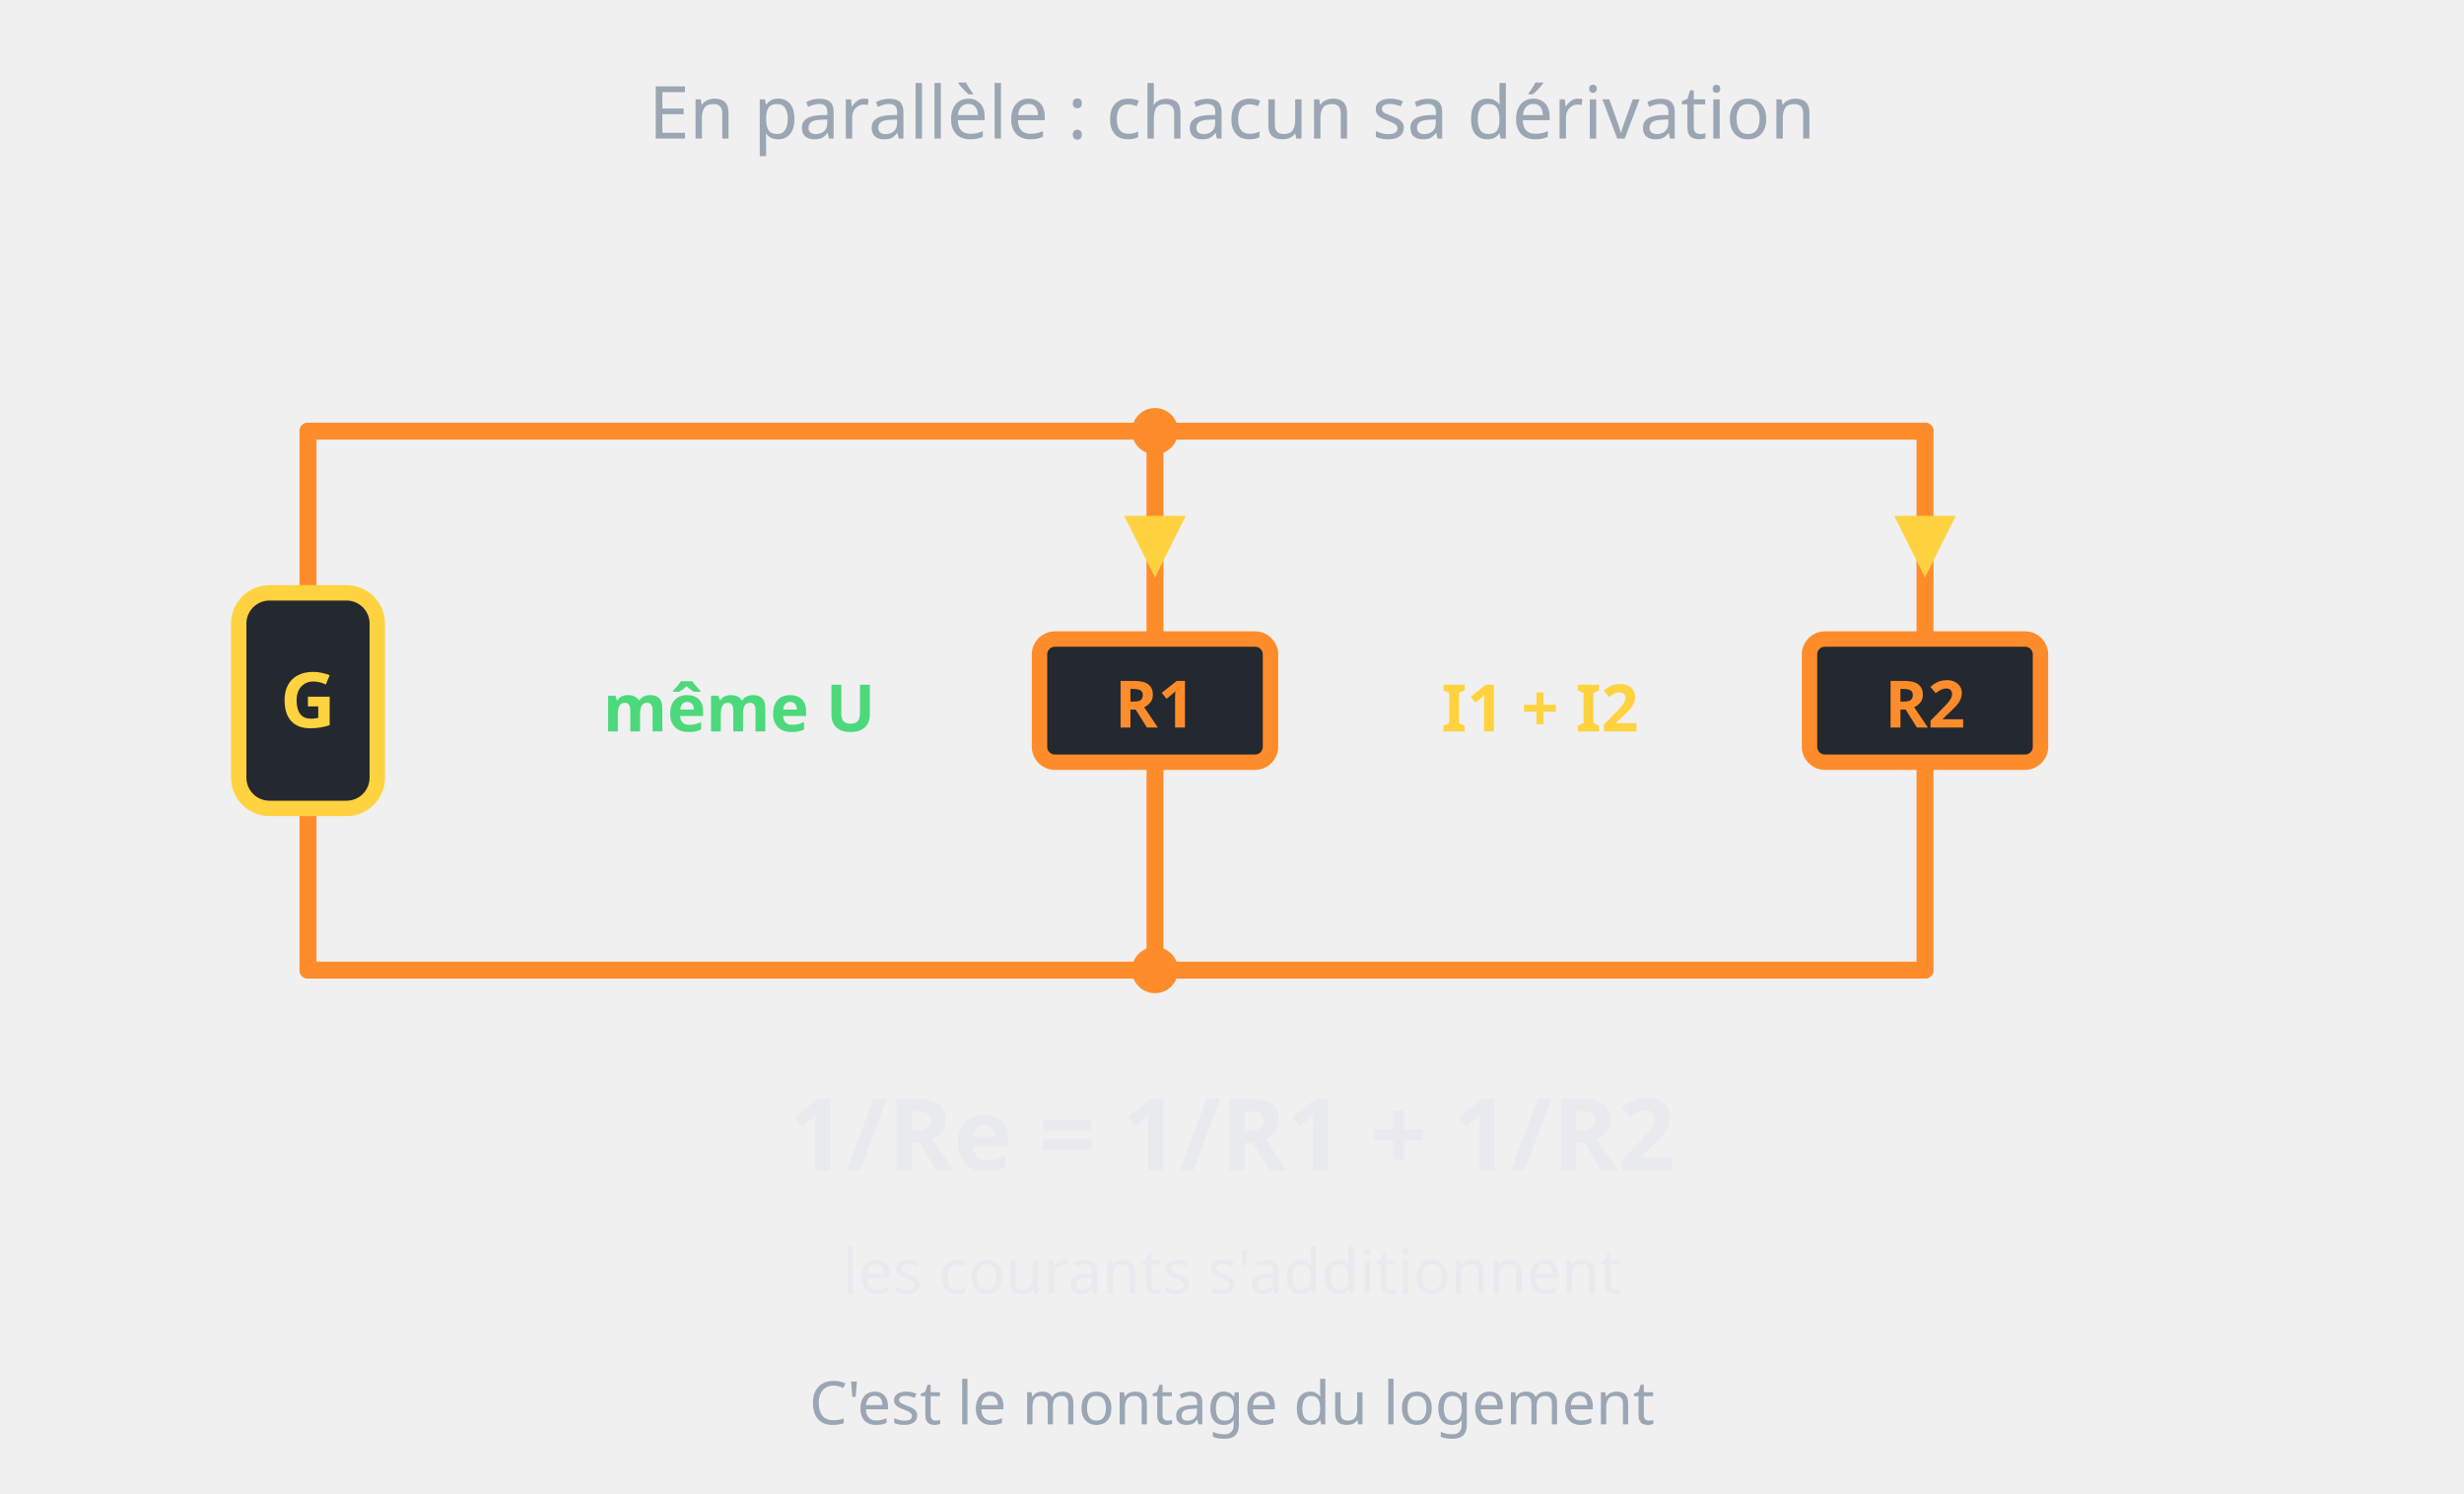
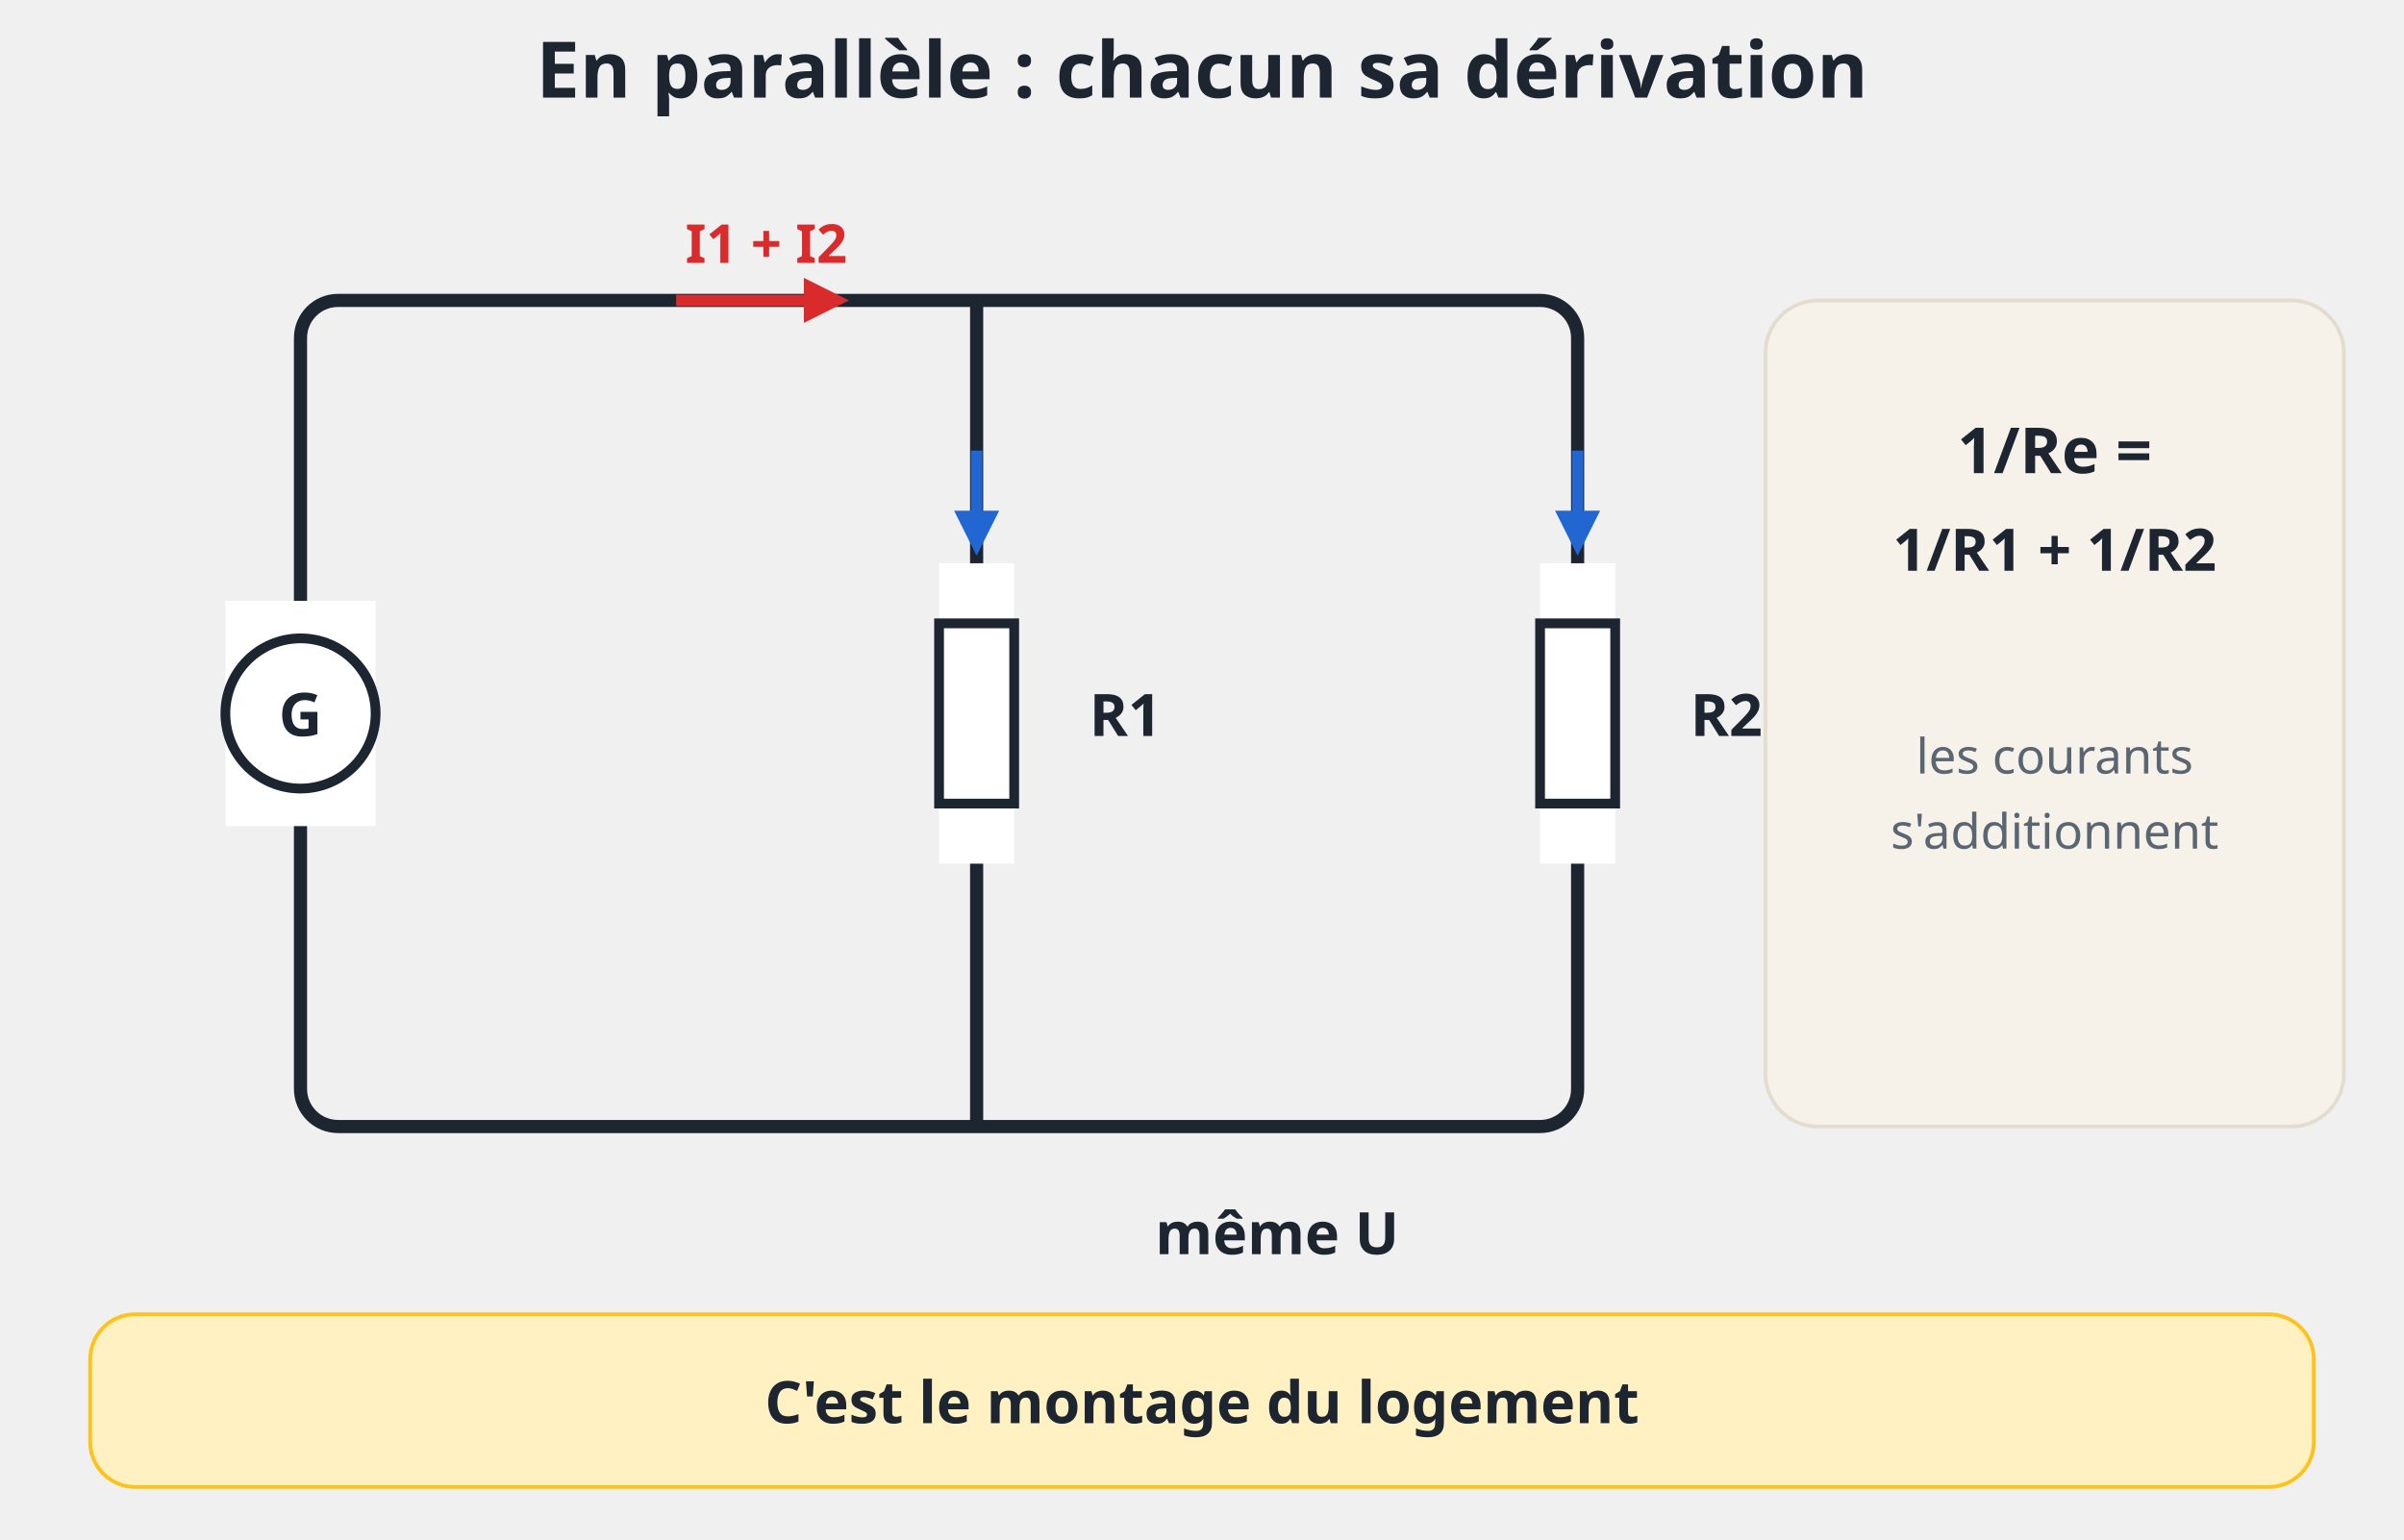
- <svg xmlns="http://www.w3.org/2000/svg" viewBox="0 0 320 194" font-family="'Segoe UI',system-ui,sans-serif" role="img" aria-label="Montage en parallèle : chaque récepteur a sa dérivation entre les deux mêmes points, la même tension pour tous, les courants s'additionnent, 1/Re = 1/R1 + 1/R2">
-   <text x="160" y="18" text-anchor="middle" font-size="9.5" fill="#9aa6b3" font-weight="normal">En parallèle : chacun sa dérivation</text>
-   <polyline points="40,56 250,56" fill="none" stroke="#ff8c2b" stroke-width="2.2" stroke-linecap="round" stroke-linejoin="round" />
-   <polyline points="40,126 250,126" fill="none" stroke="#ff8c2b" stroke-width="2.2" stroke-linecap="round" stroke-linejoin="round" />
-   <polyline points="40,56 40,126" fill="none" stroke="#ff8c2b" stroke-width="2.2" stroke-linecap="round" stroke-linejoin="round" />
-   <rect x="31" y="77" width="18" height="28" rx="4" fill="#24282f" stroke="#ffd23f" stroke-width="2" />
-   <text x="40" y="94.5" text-anchor="middle" font-size="10" fill="#ffd23f" font-weight="bold">G</text>
-   <polyline points="150,56 150,126" fill="none" stroke="#ff8c2b" stroke-width="2.2" stroke-linecap="round" stroke-linejoin="round" />
-   <rect x="135.0" y="83" width="30" height="16" rx="2" fill="#24282f" stroke="#ff8c2b" stroke-width="2" />
-   <text x="150" y="94.5" text-anchor="middle" font-size="8.5" fill="#ff8c2b" font-weight="bold">R1</text>
-   <polygon points="150,75 146,67 154,67" fill="#ffd23f" />
-   <polyline points="250,56 250,126" fill="none" stroke="#ff8c2b" stroke-width="2.2" stroke-linecap="round" stroke-linejoin="round" />
-   <rect x="235.0" y="83" width="30" height="16" rx="2" fill="#24282f" stroke="#ff8c2b" stroke-width="2" />
-   <text x="250" y="94.5" text-anchor="middle" font-size="8.5" fill="#ff8c2b" font-weight="bold">R2</text>
-   <polygon points="250,75 246,67 254,67" fill="#ffd23f" />
-   <circle cx="150" cy="56" r="3" fill="#ff8c2b" />
-   <circle cx="150" cy="126" r="3" fill="#ff8c2b" />
-   <text x="96" y="95" text-anchor="middle" font-size="8.5" fill="#4cd97b" font-weight="bold">même U</text>
-   <text x="200" y="95" text-anchor="middle" font-size="8.5" fill="#ffd23f" font-weight="bold">I1 + I2</text>
-   <text x="160" y="152" text-anchor="middle" font-size="13" fill="#e8eaed" font-weight="bold">1/Re = 1/R1 + 1/R2</text>
-   <text x="160" y="168" text-anchor="middle" font-size="8" fill="#e8eaed" font-weight="normal">les courants s'additionnent</text>
-   <text x="160" y="185" text-anchor="middle" font-size="7.8" fill="#9aa6b3" font-weight="normal">C'est le montage du logement</text>
+ <svg xmlns="http://www.w3.org/2000/svg" viewBox="0 0 640 410" font-family="'Segoe UI',system-ui,sans-serif" role="img" aria-label="Deux résistances R1 et R2 en parallèle sur un générateur G : même tension pour chacune, les courants s'additionnent, 1 sur Re égale 1 sur R1 plus 1 sur R2. C'est le montage du logement">
+   <defs>
+     <linearGradient id="corps" x1="0" y1="0" x2="1" y2="0">
+       <stop offset="0" stop-color="#eef0f2" />
+       <stop offset=".5" stop-color="#fdfdfd" />
+       <stop offset="1" stop-color="#dfe2e6" />
+     </linearGradient>
+     <linearGradient id="nez" x1="0" y1="0" x2="0" y2="1">
+       <stop offset="0" stop-color="#ffffff" />
+       <stop offset="1" stop-color="#e9ebee" />
+     </linearGradient>
+     <linearGradient id="manette" x1="0" y1="0" x2="0" y2="1">
+       <stop offset="0" stop-color="#4a5058" />
+       <stop offset="1" stop-color="#23272c" />
+     </linearGradient>
+     <radialGradient id="vis" cx=".4" cy=".35" r=".7">
+       <stop offset="0" stop-color="#f1f2f4" />
+       <stop offset="1" stop-color="#8d949c" />
+     </radialGradient>
+     <linearGradient id="cuivreH" x1="0" y1="0" x2="0" y2="1">
+       <stop offset="0" stop-color="#f0b77a" />
+       <stop offset=".5" stop-color="#c9782f" />
+       <stop offset="1" stop-color="#8f4f17" />
+     </linearGradient>
+     <linearGradient id="cuivreV" x1="0" y1="0" x2="1" y2="0">
+       <stop offset="0" stop-color="#8f4f17" />
+       <stop offset=".45" stop-color="#f0b77a" />
+       <stop offset="1" stop-color="#9a5a1f" />
+     </linearGradient>
+     <linearGradient id="acierH" x1="0" y1="0" x2="0" y2="1">
+       <stop offset="0" stop-color="#f4f5f7" />
+       <stop offset=".5" stop-color="#aab1b9" />
+       <stop offset="1" stop-color="#7d858e" />
+     </linearGradient>
+     <linearGradient id="cylH" x1="0" y1="0" x2="0" y2="1">
+       <stop offset="0" stop-color="#d9dde1" />
+       <stop offset=".35" stop-color="#ffffff" />
+       <stop offset="1" stop-color="#c3c8ce" />
+     </linearGradient>
+     <linearGradient id="gaineV" x1="0" y1="0" x2="1" y2="0">
+       <stop offset="0" stop-color="#a81d1d" />
+       <stop offset=".4" stop-color="#ef4a4a" />
+       <stop offset="1" stop-color="#b02020" />
+     </linearGradient>
+     <linearGradient id="chaud" x1="0" y1="0" x2="1" y2="0">
+       <stop offset="0" stop-color="#3a3f46" />
+       <stop offset=".5" stop-color="#e8590c" />
+       <stop offset="1" stop-color="#ff3b1f" />
+     </linearGradient>
+     <linearGradient id="icta" x1="0" y1="0" x2="0" y2="1">
+       <stop offset="0" stop-color="#8d949c" />
+       <stop offset=".3" stop-color="#dfe3e7" />
+       <stop offset="1" stop-color="#6b727a" />
+     </linearGradient>
+     <linearGradient id="tpc" x1="0" y1="0" x2="0" y2="1">
+       <stop offset="0" stop-color="#b02020" />
+       <stop offset=".3" stop-color="#ff6b5e" />
+       <stop offset="1" stop-color="#8e1414" />
+     </linearGradient>
+     <linearGradient id="irl" x1="0" y1="0" x2="0" y2="1">
+       <stop offset="0" stop-color="#aab1b9" />
+       <stop offset=".3" stop-color="#f1f3f5" />
+       <stop offset="1" stop-color="#8d949c" />
+     </linearGradient>
+     <linearGradient id="terre" x1="0" y1="0" x2="0" y2="1">
+       <stop offset="0" stop-color="#c9a877" />
+       <stop offset="1" stop-color="#a98557" />
+     </linearGradient>
+     <pattern id="vj" width="16" height="16" patternUnits="userSpaceOnUse" patternTransform="rotate(35)">
+       <rect width="16" height="16" fill="#2e9e4f" />
+       <rect width="7" height="16" fill="#f2d21a" />
+     </pattern>
+     <filter id="ombre" x="-15%" y="-15%" width="130%" height="140%">
+       <feDropShadow dx="0" dy="4" stdDeviation="4" flood-color="#1b2430" flood-opacity=".25" />
+     </filter>
+     <g id="borne">
+       <rect x="-12" y="-12" width="24" height="24" rx="4" fill="#2b3036" />
+       <circle r="8" fill="url(#vis)" />
+       <rect x="-6" y="-1.2" width="12" height="2.4" rx="1" fill="#5a616a" transform="rotate(-25)" />
+     </g>
+     <linearGradient id="cellule" x1="0" y1="0" x2="1" y2="1">
+       <stop offset="0" stop-color="#2b4a8a" />
+       <stop offset="1" stop-color="#16285a" />
+     </linearGradient>
+     <linearGradient id="cuve" x1="0" y1="0" x2="0" y2="1">
+       <stop offset="0" stop-color="#ff6b5e" />
+       <stop offset=".55" stop-color="#ffb3a0" />
+       <stop offset="1" stop-color="#7fb8f0" />
+     </linearGradient>
+   </defs>
+   <text x="320.0" y="26" text-anchor="middle" font-size="20.8" font-weight="800" fill="#1c2530">En parallèle : chacun sa dérivation</text>
+   <rect x="80" y="80" width="340" height="220" rx="10" fill="none" stroke="#1c2530" stroke-width="3.5" />
+   <rect x="60" y="160" width="40" height="60" fill="#fff" />
+   <g transform="translate(80 190) rotate(0)">
+     <circle r="20" fill="#fff" stroke="#1c2530" stroke-width="2.6" />
+     <text x="0" y="6" text-anchor="middle" font-size="16" font-weight="800" fill="#1c2530">G</text>
+   </g>
+   <path d="M260 80 V300" stroke="#1c2530" stroke-width="3.5" />
+   <rect x="250" y="150" width="20" height="80" fill="#fff" />
+   <g transform="translate(260 190) rotate(90)">
+     <rect x="-24" y="-10" width="48" height="20" fill="#fff" stroke="#1c2530" stroke-width="2.6" />
+   </g>
+   <rect x="410" y="150" width="20" height="80" fill="#fff" />
+   <g transform="translate(420 190) rotate(90)">
+     <rect x="-24" y="-10" width="48" height="20" fill="#fff" stroke="#1c2530" stroke-width="2.6" />
+   </g>
+   <text x="290" y="196" text-anchor="start" font-size="15.6" font-weight="800" fill="#1c2530">R1</text>
+   <text x="450" y="196" text-anchor="start" font-size="15.6" font-weight="800" fill="#1c2530">R2</text>
+   <path d="M180 80 L218.0 80.0" stroke="#d92b2b" stroke-width="3" />
+   <polygon points="226.0,80.0 214.0,74.0 214.0,86.0" fill="#d92b2b" />
+   <text x="204" y="70" text-anchor="middle" font-size="14.3" font-weight="800" fill="#d92b2b">I1 + I2</text>
+   <path d="M260 120 L260.0 140.0" stroke="#2166d1" stroke-width="3" />
+   <polygon points="260.0,148.0 266.0,136.0 254.0,136.0" fill="#2166d1" />
+   <path d="M420 120 L420.0 140.0" stroke="#2166d1" stroke-width="3" />
+   <polygon points="420.0,148.0 426.0,136.0 414.0,136.0" fill="#2166d1" />
+   <text x="340" y="334" text-anchor="middle" font-size="15.6" font-weight="800" fill="#1c2530">même U</text>
+   <rect x="470" y="80" width="154" height="220" rx="14" fill="#f6f2ea" stroke="#e3dccf" />
+   <text x="547" y="126" text-anchor="middle" font-size="16.9" font-weight="800" fill="#1c2530">1/Re =</text>
+   <text x="547" y="152" text-anchor="middle" font-size="15.6" font-weight="800" fill="#1c2530">1/R1 + 1/R2</text>
+   <text x="547" y="206" text-anchor="middle" font-size="13.0" font-weight="500" fill="#5b6673">les courants</text>
+   <text x="547" y="226" text-anchor="middle" font-size="13.0" font-weight="500" fill="#5b6673">s'additionnent</text>
+   <rect x="24" y="350" width="592" height="46" rx="12" fill="#fff1c2" stroke="#ffc21a" />
+   <text x="320" y="379.0" text-anchor="middle" font-size="15.6" font-weight="800" fill="#1c2530">C'est le montage du logement</text>
</svg>
